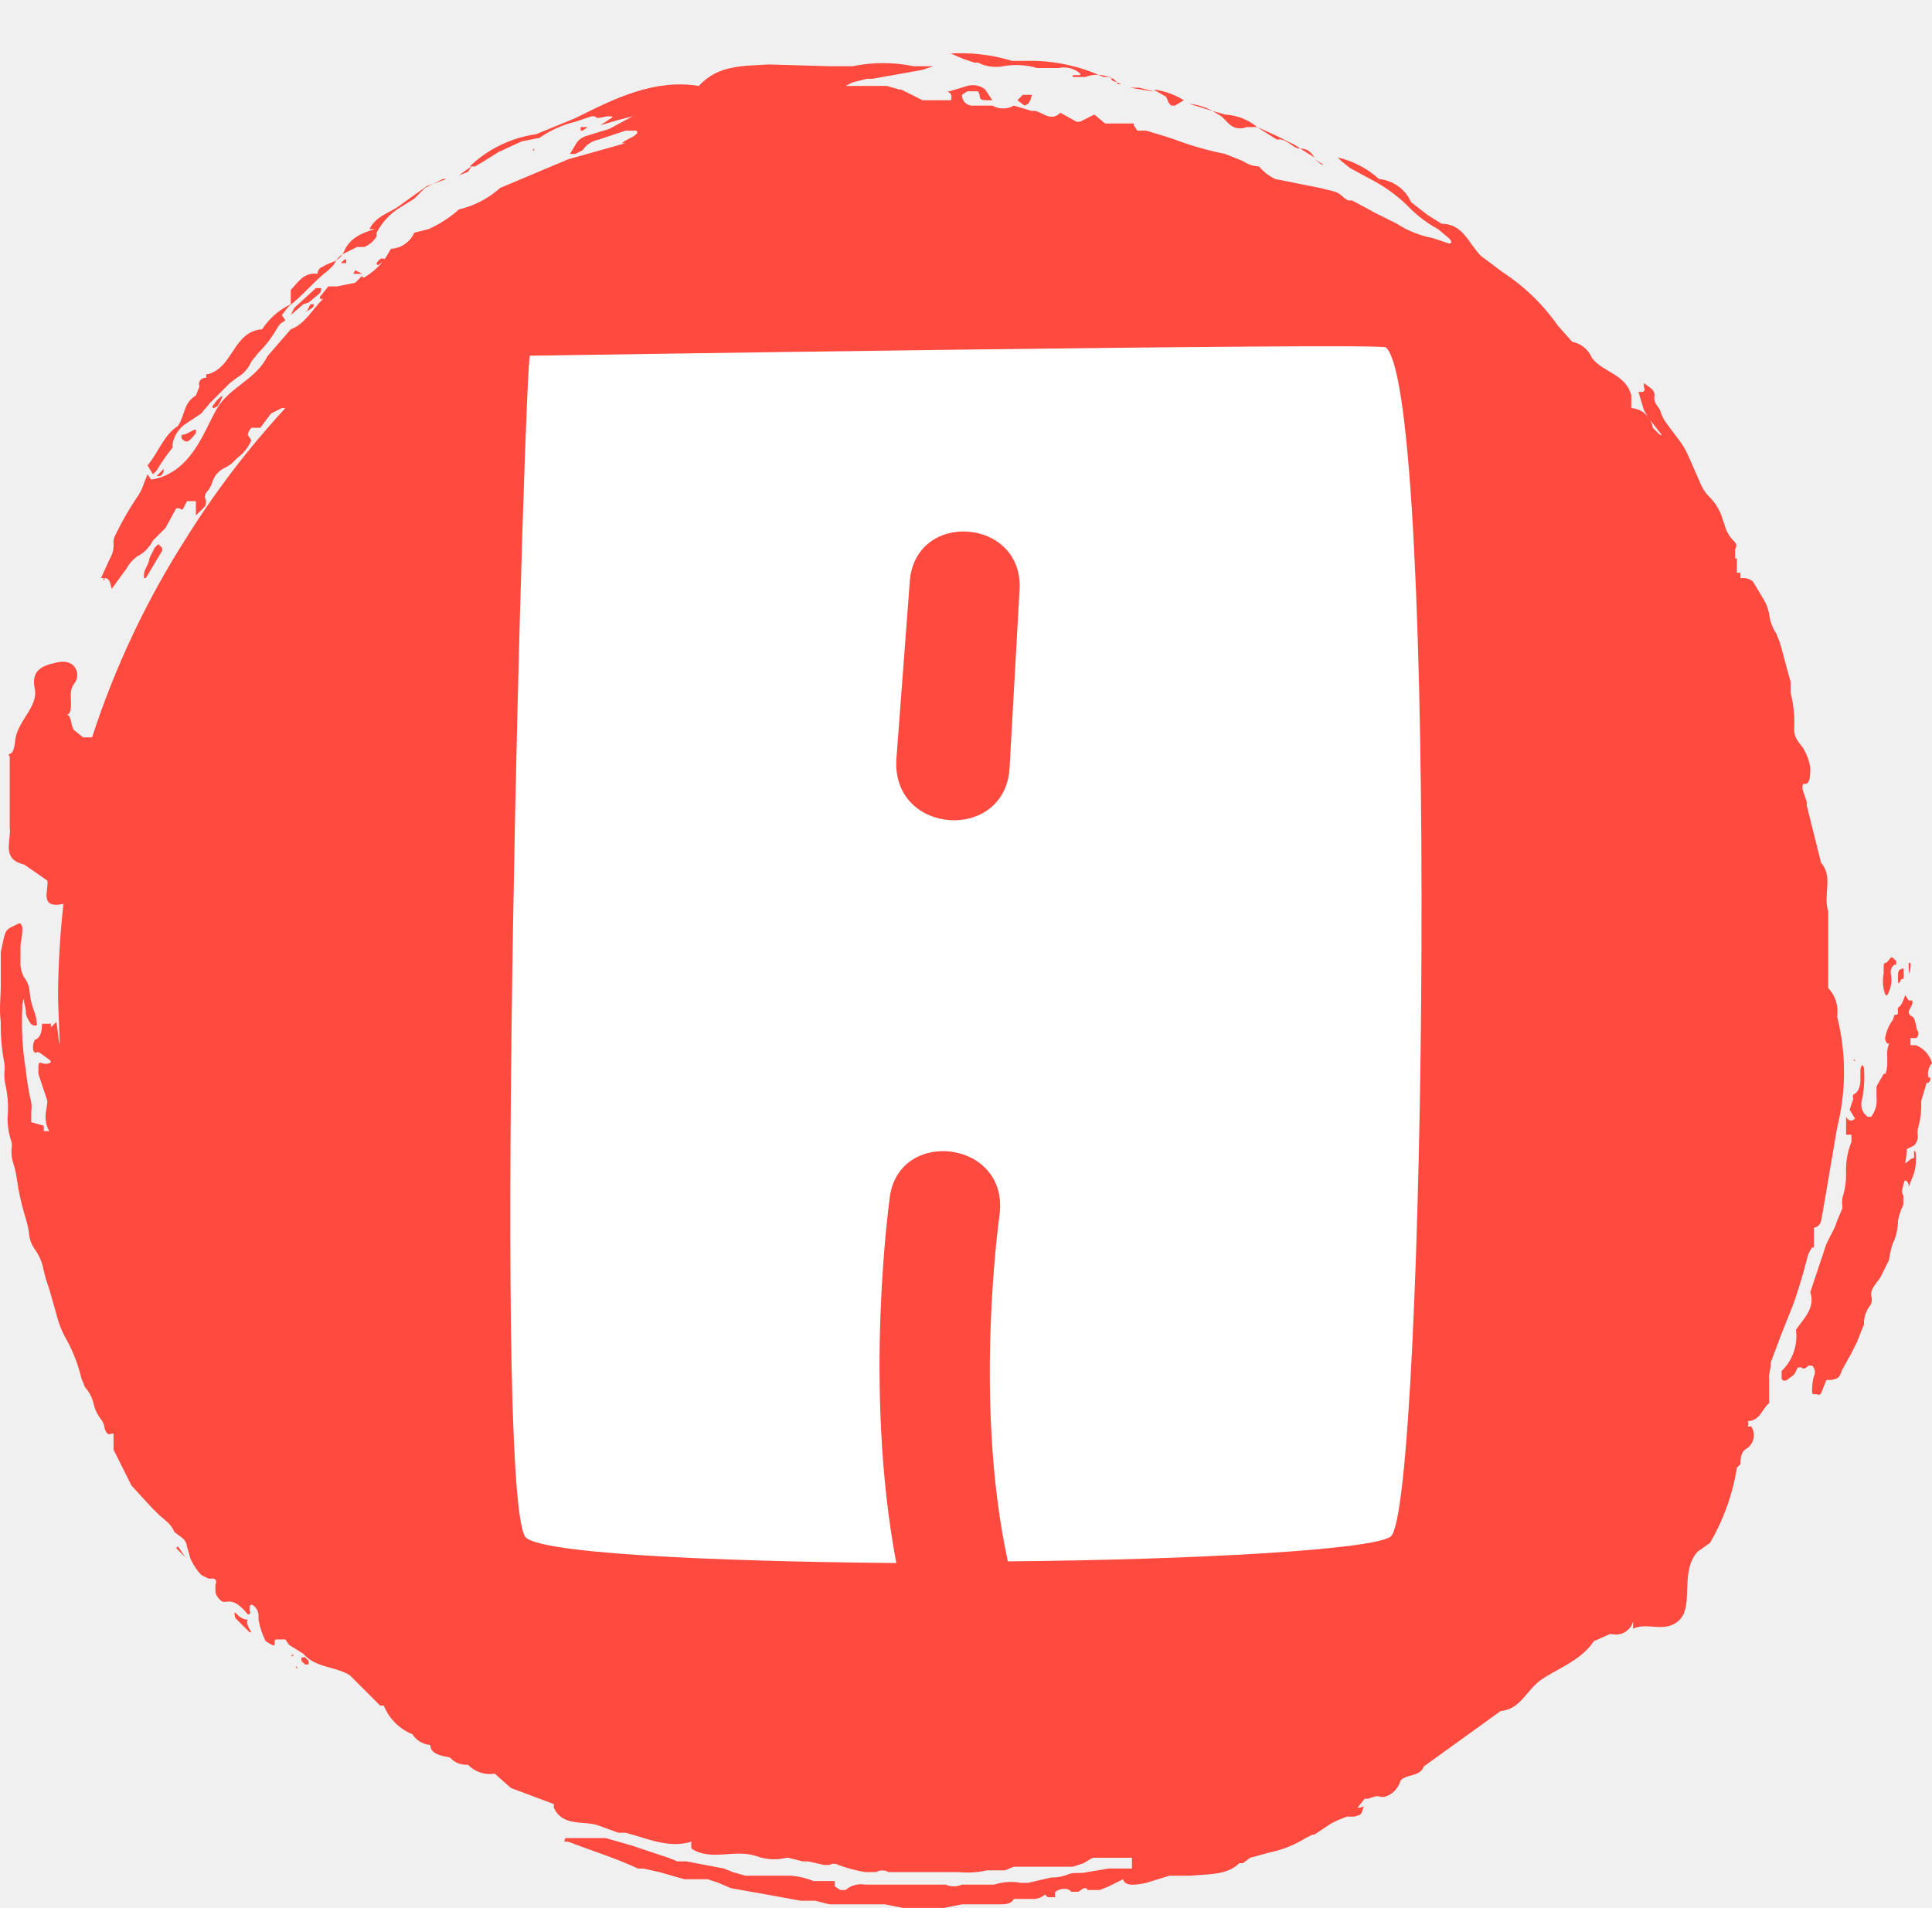
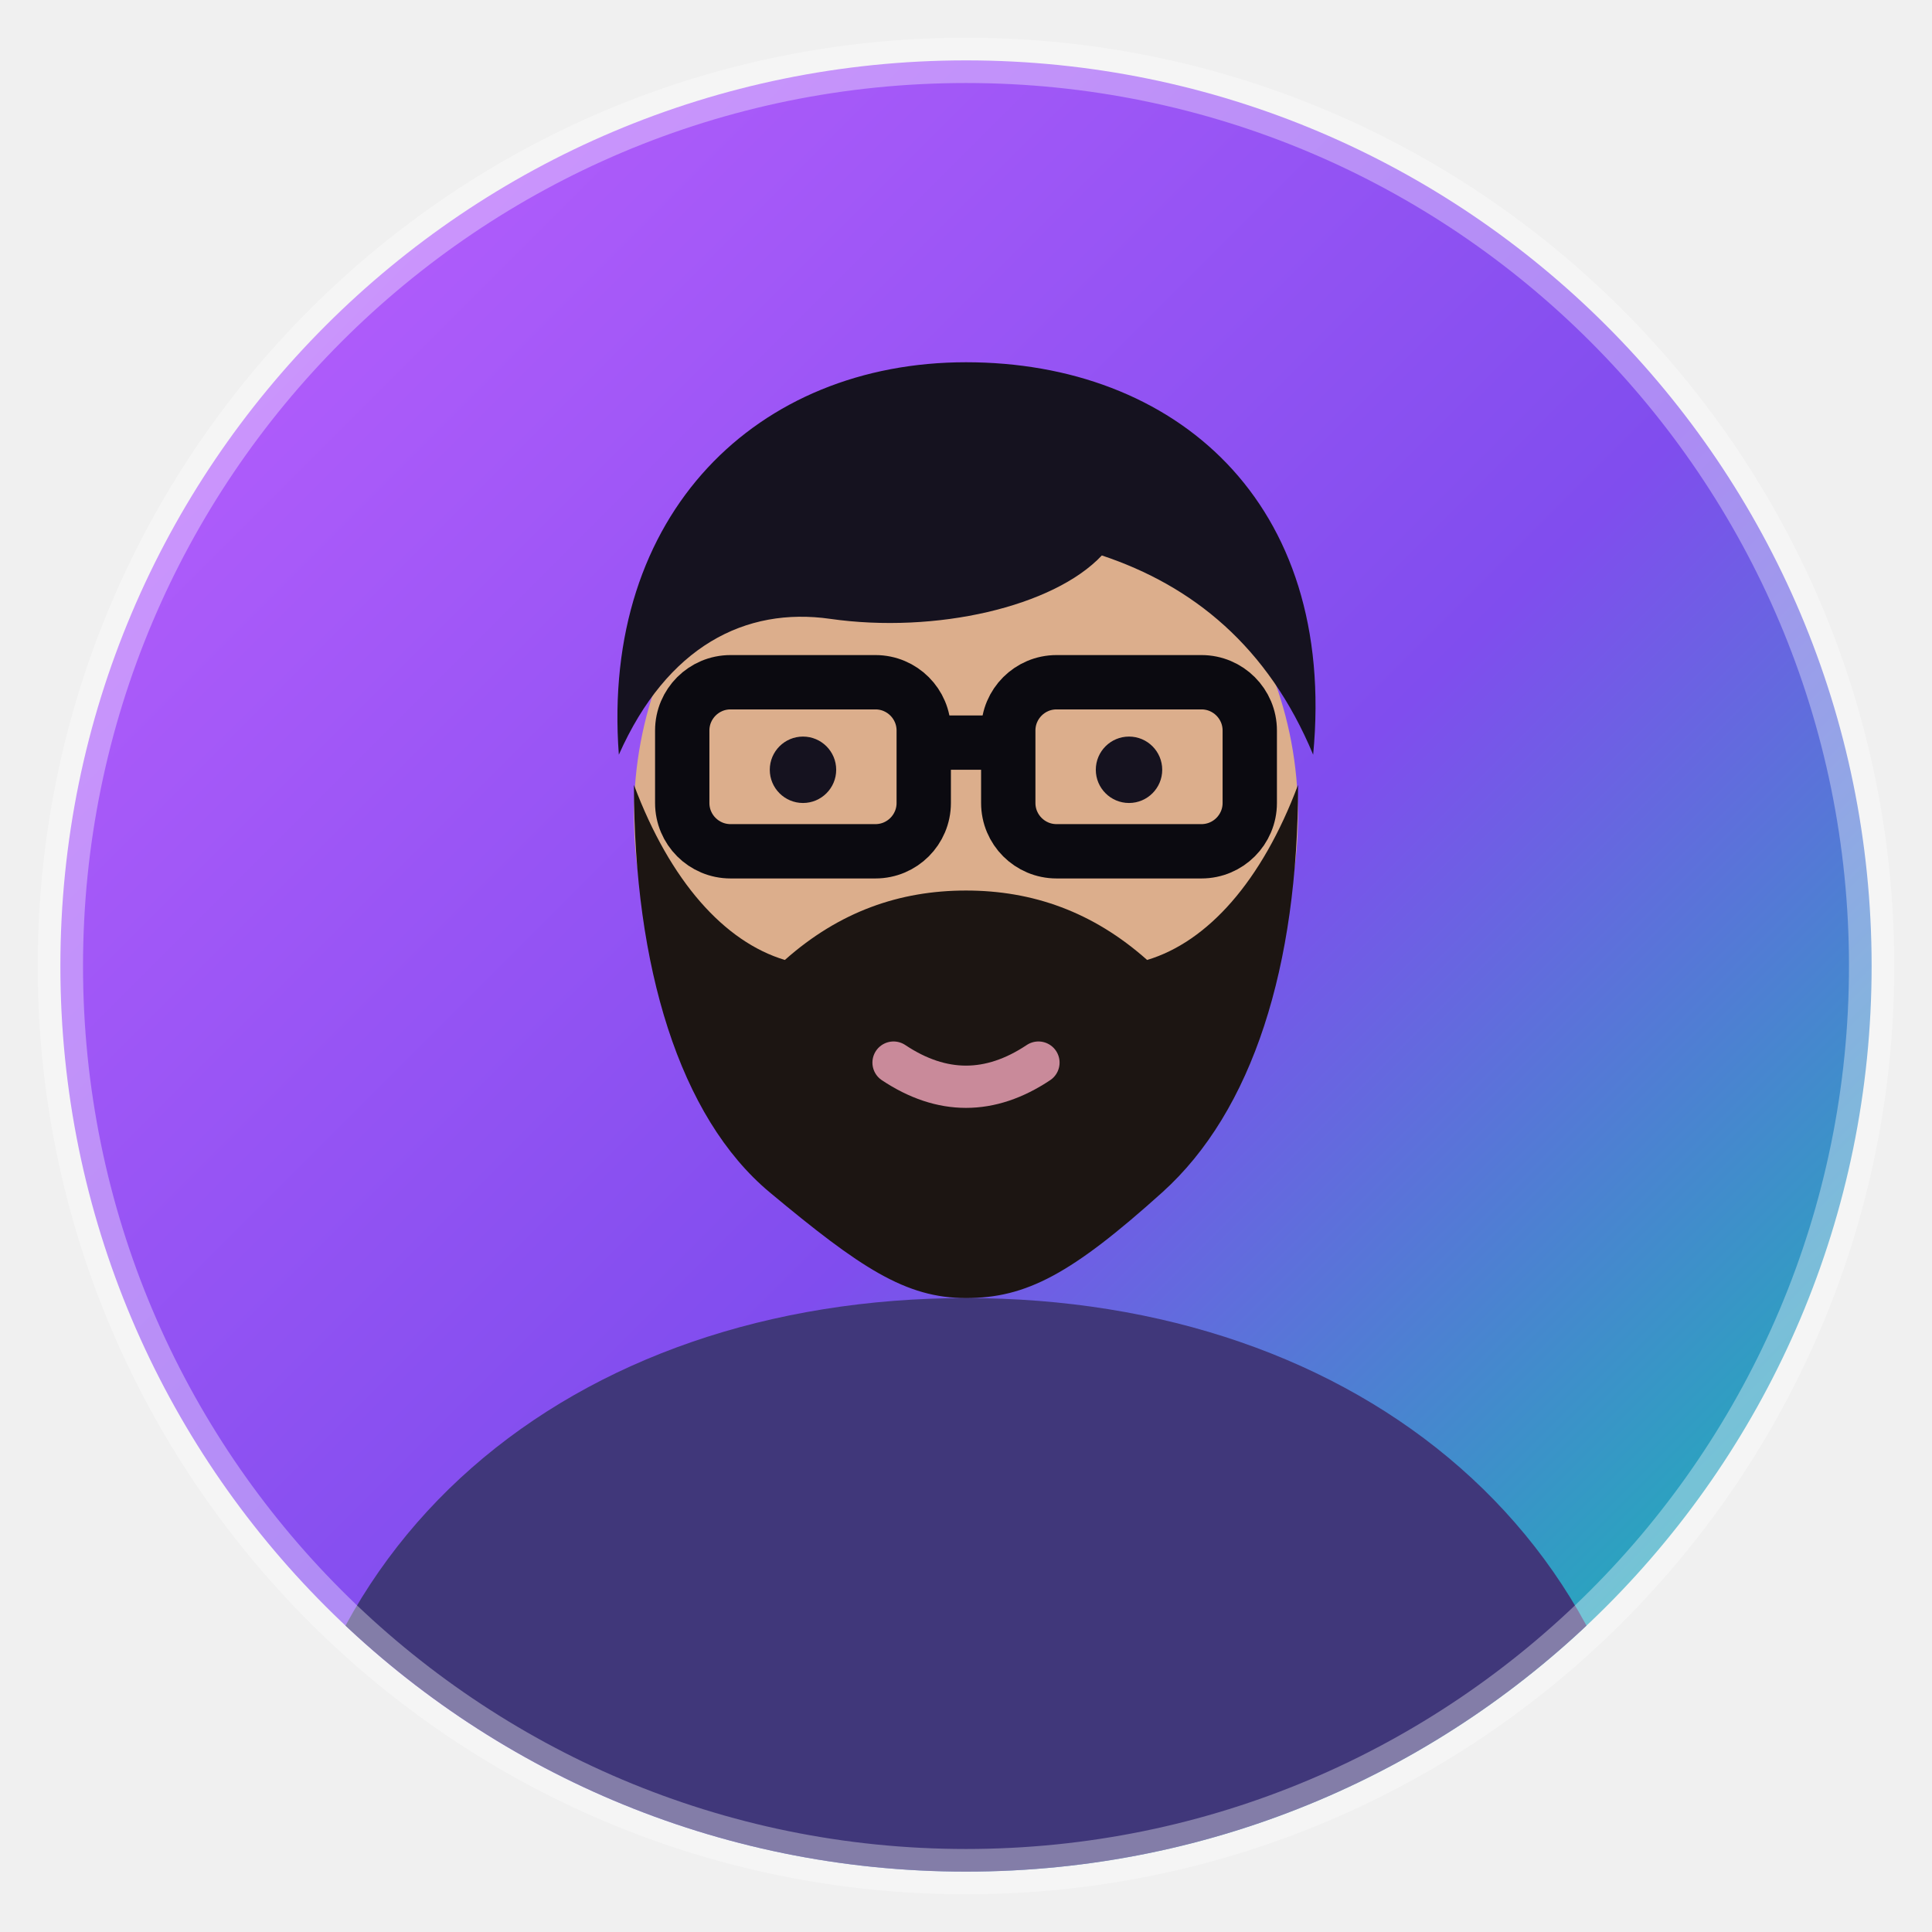
- <svg xmlns="http://www.w3.org/2000/svg" width="308.761" height="304.916" viewBox="0 0 106.008 104.687" class="css-1j8o68f" version="1.1" id="svg23">
-   <defs id="SvgjsDefs2684" />
-   <g id="SvgjsG2685" featurekey="rootContainer" transform="matrix(0.9820593,0,0,0.9820593,-0.05456052,0)" fill="#ff4a3f">
-     <g id="g17">
-       <path d="M19.8 15.3h.5l-.4-.2zm.5.1zm.8-.7c0 .1 0 .1.1.1l.4-.3c-.2-.1-.3-.1-.5.2zm.4-.2zm-4.1 2.3zm-.2.6l.3-.2c.1-.1.1-.2.1-.2h-.2l-.2.4c-.1-.1-.1 0 0 0zm2.2-2.9h-.1l-.2.2h.3zm-2.1 2.4l.6-.5c.1-.1.1-.2.1-.3h-.3l-1.2 1.1-.2.4.7-.6zm-1.1.8z" id="path3" />
-       <path d="M9.7 25v-.2a1.7 1.7 0 0 1 .7-1.1l.9-.6.5-.6.7-.7.4-.4.4-.3a1.9 1.9 0 0 0 .8-.9l.4-.5a5.9 5.9 0 0 0 1-1.3l.2-.3.3-.2-.2-.3.4-.5c.8-.6 1.4-1.4 2.2-2l.3-.3a1.4 1.4 0 0 1 .5-.6l.8-.4h.4a1.4 1.4 0 0 0 .7-.6V13a3.5 3.5 0 0 1 1.3-1.4l.8-.5.2-.2.4-.4 1-.5h.2l-1.1.4-1.4 1c-.6.5-1.4.6-1.8 1.4h.3c-.7.2-1.4.5-1.7 1.2s-.8.6-1.2.9a.4.4 0 0 0-.3.4c-.8-.1-1.1.5-1.5.9v.8a3.9 3.9 0 0 0-1.6 1.4c-1.6.1-1.6 2.1-3 2.5h-.1a.2.2 0 0 0 0 .2c-.3 0-.5.2-.4.5l-.2.5c-.7.4-.6 1.1-1 1.7-.8.5-1.1 1.5-1.7 2.2l.3.5.2-.2a11.6 11.6 0 0 1 .9-1.3zM53.9 3.3l.6.2h.2a2.2 2.2 0 0 0 1.4.2 4.1 4.1 0 0 1 1.9.1h1.2a1.4 1.4 0 0 1 1.2.3.1.1 0 0 1 0 .1H60a.1.1 0 0 0 0 .1h.7a1.8 1.8 0 0 1 1.3 0c.2 0 .1.1.2.2l.5.2h-.2c-.2-.4-.5-.4-.8-.4a9.7 9.7 0 0 0-4.3-.9h-.8A9.8 9.8 0 0 0 53 3h.2zm7.3 3.1zM50.3 4.7zm10.9 1.7h.2-.2zM19 14.7zm32.1-10zm17.6 2.2a.9.9 0 0 0 1 .2h.6a3.1 3.1 0 0 0-1.8-.7l-.7-.2.5.3zm-3.4-1.3c0 .1.1.2.2.3h.2l.5-.3a4.2 4.2 0 0 0-1.7-.6l.7.4zm7.4 2.7l.8.5c-.2-.3-.4-.5-.8-.5z" id="path5" />
-       <path d="M99 76.1l.6-1.6.6-1.5c.2-.5.6-1.8.8-2.6a1.7 1.7 0 0 1 .3-.7h.1v-1.1c.5-.1.4-.6.5-.9l.8-4.7a12.7 12.7 0 0 0 0-6.2 1.9 1.9 0 0 0-.5-1.6v-4.3c-.3-.9.3-1.9-.4-2.7L101 45a.4.4 0 0 0 0-.2l-.2-.6a.5.5 0 0 1 0-.4h.1c.3 0 .3-.5.3-.9a3 3 0 0 0-.4-1.1l-.3-.4a1.1 1.1 0 0 1-.2-.7 6.7 6.7 0 0 0-.2-2v-.6c-.2-.7-.4-1.5-.6-2.2l-.2-.5a2.5 2.5 0 0 1-.4-1.1 2.5 2.5 0 0 0-.3-.8l-.6-1a.8.8 0 0 0-.6-.2h-.1V32h-.2v-.8H97V31a.4.4 0 0 0 0-.1v-.2c.1-.2.1-.3-.1-.5a1.8 1.8 0 0 1-.4-.6l-.2-.6a2.9 2.9 0 0 0-.7-1.2 2.2 2.2 0 0 1-.5-.7l-.7-1.6a4.3 4.3 0 0 0-.6-1l-.6-.8a2.4 2.4 0 0 1-.4-.8l-.2-.3a.6.6 0 0 1-.1-.5.5.5 0 0 0-.2-.4l-.4-.3v.2c.1.2 0 .3-.1.3h-.2l.3 1 .3.5.7.9h-.1l-.2-.2-.2-.2a1.3 1.3 0 0 0-1.2-1.1v-.7c-.3-1.2-1.6-1.3-2.2-2.1a1.5 1.5 0 0 0-1.1-.9l-.8-.9a11.3 11.3 0 0 0-3.1-3l-.8-.6-.4-.3c-.7-.7-1-1.8-2.2-1.8l-.8-.5-.9-.7a2.2 2.2 0 0 0-1.8-1.3 5.1 5.1 0 0 0-2.3-1.2l.2.2.5.4 1.3.7a8.5 8.5 0 0 1 2.1 1.6 6.8 6.8 0 0 0 1.5 1.1l.6.5c.1.1.2.2.1.3H81l-.9-.3a5.6 5.6 0 0 1-2-.8l-1.2-.6-1.3-.7h-.2c-.3-.1-.4-.4-.8-.5l-.8-.2-2.5-.5a2.6 2.6 0 0 1-.9-.7 1.7 1.7 0 0 1-.9-.3l-1-.4a18.1 18.1 0 0 1-2.8-.8l-.6-.2-1-.3h-.5l-.2-.3v-.1h-1.6l-.6-.5-.4.2-.4.2h-.2l-.9-.5c-.6.6-1.1-.2-1.6-.1l-1-.3a1.2 1.2 0 0 1-1.2 0h-1.2a.6.6 0 0 1-.5-.6l.3-.2h.6a.7.7 0 0 1 .1.3c0 .2.2.2.5.2h.2l-.4-.6a1.1 1.1 0 0 0-1-.2l-1 .3H53c.3.2.2.3.2.5h-1.6l-.4-.2-.8-.4h-.1l-.7-.2h-2.3l.4-.2.8-.2h.3l1.7-.3 1.1-.2.6-.2h-1.1a8.4 8.4 0 0 0-3.4 0h-1.3L43 3.6c-1.4.1-2.8 0-3.9 1.2-2.5-.4-4.7.7-6.9 1.8l-2.2.9a6.7 6.7 0 0 0-3.7 1.8h.3l.5-.3.8-.5 1.3-.6 1-.2a6 6 0 0 1 2-.9l.9-.3h.2c.1.2.5 0 .7 0h.2c.1 0 .1.1 0 .1l-.6.4 1-.3.8-.2-1.3.7-1.3.4a1 1 0 0 0-.6.5l-.3.5h.3l.4-.2a1.4 1.4 0 0 1 .9-.6l1.5-.5h.5a.1.1 0 0 1 .1.2c-.2.2-.6.3-.8.5h.2l-3.2.9-3.8 1.6a5.2 5.2 0 0 1-2.3 1.2 6.6 6.6 0 0 1-1.7 1.1l-.8.2a1.5 1.5 0 0 1-1.3.9l-.3.5a3.7 3.7 0 0 1-1.2 1.1h-.1v-.1l-.2.2-.2.2-1 .2h-.5l-.4.5c-.1.1-.1.2 0 .2h.1c-.6.6-1 1.4-1.8 1.7L15 19.9c-.6 1.2-1.8 1.6-2.6 2.6s-1.4 3.9-3.9 4.3l-.2-.3-.2.5a2.7 2.7 0 0 1-.4.8 16.9 16.9 0 0 0-1.2 2.1.8.8 0 0 0-.1.5 1.4 1.4 0 0 1-.2.8l-.5 1.1h.2c.3 0 .3.3.4.6l.8-1.1a2.2 2.2 0 0 1 .6-.7 2 2 0 0 0 .9-.9l.3-.3.4-.4.6-1.1h.2c.1.1.1.1.2 0l.2-.4h.5v.8l.5-.5a.5.5 0 0 0 0-.5.4.4 0 0 1 .1-.3 1.5 1.5 0 0 0 .3-.5 1.3 1.3 0 0 1 .8-.9l.3-.2.3-.3a2.4 2.4 0 0 0 .8-1l-.2-.3c0-.1.1-.3.2-.4h.5l.6-.8.6-.3h.2a48.8 48.8 0 0 0-5.5 7.2h-.1.1a48.4 48.4 0 0 0-5.3 11.2h-.5l-.5-.4c-.2-.2-.1-.7-.4-.9h.1c.3-.5-.1-1.2.3-1.7s.1-1.4-.9-1.2-1.5.5-1.3 1.5-1 1.8-1.1 2.9-.5.5-.3.9v3.9c.1.8-.5 1.8.8 2.1l1.3.9c.1.5-.5 1.6.9 1.3a49.2 49.2 0 0 0-.3 5c0 1.1.1 2.2.1 3.3v-.4c-.1-.4-.1-.8-.2-1.3l-.3.3v-.2h-.5c0 .5-.1.8-.4.9a.9.9 0 0 0-.1.5c0 .1.1.3.2.2s.4.2.7.4-.2.3-.4.2-.2.1-.2.3v.3l.5 1.5c0 .3-.1.6-.1.9a1.7 1.7 0 0 0 .2.8h-.3v-.3l-.7-.2v-.6a1.5 1.5 0 0 0 0-.5 14.6 14.6 0 0 1-.3-1.8 16.6 16.6 0 0 1-.2-3.5.9.9 0 0 1 .1-.5v.2a2.9 2.9 0 0 1 .1.5.8.8 0 0 0 .1.4c.1.2.2.4.4.4s.1-.1.1-.2a2.1 2.1 0 0 0-.1-.5 4.2 4.2 0 0 1-.3-1.3 1.5 1.5 0 0 0-.3-.7 1.6 1.6 0 0 1-.2-.9v-.8c0-.3.1-.6.1-.9a.5.5 0 0 0-.1-.4h-.1c-.8.4-.7.2-1 1.6V55c0 .7-.1 1.4 0 2.1a10.8 10.8 0 0 0 .2 2.3 1.8 1.8 0 0 1 0 .5 3.1 3.1 0 0 0 .1.9 5.9 5.9 0 0 1 .1 1.3 3.9 3.9 0 0 0 .2 1.7 1.2 1.2 0 0 1 0 .4 2.1 2.1 0 0 0 .1.8 4.9 4.9 0 0 1 .2.9 14 14 0 0 0 .5 2.2 5 5 0 0 1 .2 1 1.7 1.7 0 0 0 .3.7 2.9 2.9 0 0 1 .5 1.2 8.5 8.5 0 0 0 .3 1l.4 1.4a5.4 5.4 0 0 0 .6 1.5 8.5 8.5 0 0 1 .8 2.1l.2.5a2.1 2.1 0 0 1 .5 1 2.1 2.1 0 0 0 .4.8 1 1 0 0 1 .2.5c.1.3.2.4.4.3h.1v.9l.5 1 .5 1 1.1 1.2.4.4c.3.3.7.5.9 1l.4.3a.7.7 0 0 1 .3.5l.2.7a3.3 3.3 0 0 0 .6.9l.4.2h.3a.2.2 0 0 1 .1.3 2.5 2.5 0 0 0 0 .5.9.9 0 0 0 .4.5h.2c.4-.1.8.2 1.2.7h.1c0-.1.1-.1 0-.2v-.2c0-.1.1-.2.2-.1a.7.7 0 0 1 .3.6v.2a4.3 4.3 0 0 0 .4 1.2c.5.3.5.3.5.1s0-.2.2-.2h.4l.2.3.8.5c.7.8 1.8.7 2.6 1.2l1.7 1.7h.2a2.9 2.9 0 0 0 1.6 1.6 1.3 1.3 0 0 0 1 .6c0 .5.6.6 1.1.7a1.2 1.2 0 0 0 .8.4h.2a1.7 1.7 0 0 0 1.5.5l.9.8 2.4.9v.2c.5 1.1 1.7.7 2.5 1l1.1.4h.4c1.2.3 2.4.9 3.7.5a.7.7 0 0 0 0 .4c1.1.7 2.4 0 3.6.4a2.9 2.9 0 0 0 1.7.1h.1l.8.2h.3l.9.2h.3a.5.5 0 0 1 .5 0 7.9 7.9 0 0 0 1.5.4h.6a.7.7 0 0 1 .7 0h3.9a5 5 0 0 0 1.6-.1h1l.5-.2H60l.6-.2.5-.3h2.2v.6H62l-1.2.2c-.4.1-.7 0-1 .1a2.4 2.4 0 0 1-1 .2l-1.3.3h-.4a3.1 3.1 0 0 0-1.5.1h-1.8a1.1 1.1 0 0 1-.9 0h-4.5a1.3 1.3 0 0 0-1.1.3H47l-.3-.2v-.3h-1.2a4.1 4.1 0 0 0-1.3-.3h-2.5l-.7-.2-.5-.2-2.1-.4h-.5l-.5-.2-2.1-.7-1.4-.4h-2.2c-.1 0-.1.1-.1.2h.2c1.3.5 2.6.9 3.9 1.5h.3l.9.2 1.4.4h1.3l.6.2.7.3 1.7.3 1.1.2 1.1.2h.8l.8.2h3.1l1 .2h2.3l1-.2H56c.4 0 .6-.1.7-.3h1a1 1 0 0 0 .8-.3c-.1.1 0 .1.1.2h.4v-.2c0-.1 0-.1.2-.2s.6-.1.7.1h.4l.3-.2c.2 0 .2 0 .2.1h.7l.5-.2.8-.4c.1.3.4.4 1.3.2l1.3-.4h1.2c.9-.1 2 0 2.7-.7h.2l.4-.3 1.1-.3a6.1 6.1 0 0 0 2-.8l.4-.2h.1l.9-.6.4-.2.5-.2h.4c.4-.1.4-.1.5-.4s0-.1-.2-.1h-.1l.4-.5h.2c.3-.1.5-.2.7-.1h.2a1.3 1.3 0 0 0 .9-.9c.3-.4 1.1-.2 1.3-.8l4.3-3.1c1.1-.1 1.4-1.1 2.2-1.7s2.3-1.1 3-2.2l.9-.4h.1a1 1 0 0 0 1.2-.7v.4c.8-.4 1.8.3 2.6-.5s0-2.7 1-3.8l.7-.5a12.1 12.1 0 0 0 1.5-4.2l.2-.2c0-.3 0-.7.4-.9a.9.9 0 0 0 .2-1.2h-.2a.3.3 0 0 0 0-.3c.7 0 .8-.7 1.2-1V77a.5.5 0 0 1 0-.2 3.8 3.8 0 0 0 .1-.7zM5.9 32.2z" id="path7" />
-       <path d="M26.4 9.3l-.3.2-.4.3.5-.2zm6.1-2h.1l.3-.2h-.4zm-2.6 1l-.1.1h.1v-.1zm-1.5 1.4zm1.3-.2zm-6.3 3.1zM9.2 26.2l-.4.4H9a.4.4 0 0 0 .2-.4zm3-3.5a2.1 2.1 0 0 0 .3-.6 1.5 1.5 0 0 0-.5.5c-.1.1-.1.2 0 .2zM11 24.2V24c-.2 0-.5.3-.8.3v.2c.3.3.4.2.8-.3zm3 66.2zM73.9 9.2h.1l-.5-.3zm-2.5-1.4c.5-.1.8.4 1.2.5h.1l-.3-.2-1-.5-1.1-.5.3.2zM52.8 3.1zm11.7 2h-.1l-1.2-.2h.5zm2 .7l1.3.4a3.3 3.3 0 0 0-1.3-.4zm-9 0a1 1 0 0 0 .2-.5h-.5l-.3.3.4.3zm9 1.6zM49.9 4.2zm2.9.7zM48.5 4zm13.8 2.1a.5.5 0 0 0 0 .1zm44.8 52.3h-.3V58h.3c.1 0 .2-.3.1-.4s-.1-.7-.3-.8a.3.3 0 0 1-.2-.3l.2-.4a.4.4 0 0 0 0-.2h-.2l-.2-.3c-.1.3-.2.6-.4.7a.5.5 0 0 0 0 .2c0 .1 0 .2-.1.2h-.1a1.1 1.1 0 0 1-.1.3 2.3 2.3 0 0 0-.4.9.4.4 0 0 0 .1.4h.1a1.7 1.7 0 0 0-.1.8v.4a1.8 1.8 0 0 1-.1.5h-.1l-.4.7v.6a1.5 1.5 0 0 1-.3 1.1h-.2l-.2-.2a.9.9 0 0 1-.1-.8 6.5 6.5 0 0 0 .1-1.7c0-.1-.1-.2-.1-.2a.5.5 0 0 0-.1.3v.6c0 .2-.1.6-.3.7s-.1.2-.1.3l-.2.6.3.5c-.2.2-.4.1-.5-.1v1h.3v.4a4.2 4.2 0 0 0-.3 1.4 3.3 3.3 0 0 0 0 .4 4 4 0 0 1-.2 1.3 2 2 0 0 0 0 .6l-.3.7a3.2 3.2 0 0 1-.3.7l-.3.6-.9 2.7c.3.9-.4 1.5-.8 2.1a2.7 2.7 0 0 1-.8 2.3v.4c0 .1.1.2.3.1l.4-.3.2-.4h.2c.1.1.2.1.4-.1h.2a.5.5 0 0 1 .1.6 2.9 2.9 0 0 0-.1.8c0 .1 0 .2.1.2h.2c.1.1.2 0 .3-.3l.2-.5h.3c.4-.1.4-.1.6-.6l.5-.9.3-.6.4-1a1.6 1.6 0 0 1 .3-1 .6.6 0 0 0 .1-.6c0-.2 0-.3.2-.6l.3-.4.5-1a4.7 4.7 0 0 1 .2-.9 3 3 0 0 0 .3-1.3 3.8 3.8 0 0 1 .3-.9v-.5c-.1-.2-.1-.2 0-.6s.1-.2.2-.2a.4.4 0 0 1 .1.3l.2-.5a2.3 2.3 0 0 0 .2-.9v-.3c0-.1 0-.3-.1-.3v.4c-.2 0-.3.2-.5.3a6.4 6.4 0 0 0 .1-.8l.4-.2a.7.7 0 0 0 .2-.6 1.4 1.4 0 0 1 0-.3 4.8 4.8 0 0 0 .2-1.4v-.2l.3-1h.1a.3.3 0 0 0 .1-.3h-.1a.9.9 0 0 1 .2-.8 1.5 1.5 0 0 0-.9-1zm-1.2 7.8zm-.2-9.9zm0 0zM9.1 30.8a.3.3 0 0 0 0-.2l-.2-.2-.2.2-.3.6c0 .3-.3.6-.3.9v.2h.1zm96.3 24.8h.1a1.7 1.7 0 0 0 .2-1.2.5.5 0 0 1 .2-.5h.1v-.2l-.2-.2h-.1c-.1.1-.2.3-.3.3s-.1.1-.1.3v.3a2.2 2.2 0 0 0 .1 1.2zM13.2 90.1c-.1 0 0 .2 0 .3l.8.8h.1c-.2-.3-.3-.6-.2-.7a.9.9 0 0 1-.5-.2zm.8.3zm92.3-35.7h.1a2 2 0 0 0 0-.6c-.3.1-.3.1-.3.6s.1.1.2 0z" id="path9" />
-       <path d="M106.7 62a.6.6 0 0 0 .1-.5c0-.1-.1-.2-.1-.1h-.2v.2c0 .4.1.5.2.4zm.1-8.2h-.1v.6a1 1 0 0 0 .1-.6zM17.1 92.6h-.2v.2l.2.2h.2v-.2zm86.6-33.3c0-.1 0-.1-.1-.1zM9.9 86.5l.5.5-.4-.6z" id="path11" />
-       <circle cx="10.5" cy="87.1" transform="rotate(-24.8 10.4 87.159)" id="circle13" />
-       <path d="M9.7 30.1h-.1v.2-.2h.1zm83.2-6.6l-.2-.3h-.1zm-14.7 77.1zM5.9 32.2zm-.1.2a.3.3 0 0 0 .1-.2v.2zm1.9-4.9zM61.5 2.4zm42.8 58.2v.1-.1zM16.4 92.5h-.1c.1.1.2 0 .1-.1zm.2.7h.1l-.1-.1v.1zm73.9-71.3zm15.2 34.4zM14.6 91.7zm92.1-37zm-.8 11.4zM34.6 0z" id="path15" />
+ <svg xmlns="http://www.w3.org/2000/svg" width="64" height="64" viewBox="0 0 64 64">
+   <defs>
+     <linearGradient id="bg" x1="0" y1="0" x2="1" y2="1">
+       <stop offset="0" stop-color="#bf61ff" />
+       <stop offset="0.55" stop-color="#804dee" />
+       <stop offset="1" stop-color="#00cea8" />
+     </linearGradient>
+     <clipPath id="circle">
+       <circle cx="32" cy="32" r="30" />
+     </clipPath>
+   </defs>
+   <circle cx="32" cy="32" r="30" fill="url(#bg)" />
+   <g clip-path="url(#circle)">
+     <path d="M9 64c0-13 10-21 23-21s23 8 23 21z" fill="#40377a" />
+     <ellipse cx="32" cy="27" rx="11" ry="12" fill="#dcae8c" />
+     <path d="M21 26c0 6 1.5 11 4.5 13.5S30 43 32 43s3.5-.8 6.5-3.5S43 32 43 26c-1.2 3.2-3 5.2-5 5.8-1.8-1.6-3.8-2.3-6-2.3s-4.2.7-6 2.3c-2-.6-3.8-2.6-5-5.8z" fill="#1c1512" />
+     <path d="M29.6 35.2q2.4 1.6 4.8 0" stroke="#c98a9a" stroke-width="1.4" fill="none" stroke-linecap="round" />
+     <path d="M20.5 25c-.6-8 4.6-13 11.5-13s12.3 4.6 11.5 13c-1.5-3.6-4-5.6-7-6.6-1.6 1.7-5.5 2.6-9 2.1-2.8-.4-5.4.9-7 4.5z" fill="#15121f" />
+     <g fill="none" stroke="#0b0a10" stroke-width="1.8">
+       <rect x="22.6" y="22.6" width="8" height="5.6" rx="1.6" />
+       <rect x="33.4" y="22.6" width="8" height="5.6" rx="1.6" />
+       <path d="M30.6 24.6h2.8" />
    </g>
+     <circle cx="26.6" cy="25.5" r="1.1" fill="#15121f" />
+     <circle cx="37.4" cy="25.5" r="1.1" fill="#15121f" />
  </g>
-   <g id="SvgjsG2686" featurekey="nameFeature-0" transform="matrix(2.284354,0,0,2.284354,27.98006,-5.60952)" fill="#ffffff">
-     <path d="M9.6 16.48 l-0.32 4.24 c-0.08 1.8 2.6 1.96 2.72 0.2 l0.24 -4.28 c0.12 -1.76 -2.56 -1.96 -2.64 -0.16 z M0.48 11 l0 0 c0.04 0 20.48 -0.32 20.56 -0.2 c1.28 1.12 0.96 27.8 0.12 28.56 c-0.4 0.32 -4.64 0.56 -9.2 0.6 c-0.84 -3.84 -0.2 -8.32 -0.2 -8.32 c0.24 -1.8 -2.44 -2.12 -2.64 -0.4 c0 0.04 -0.64 4.52 0.16 8.76 c-4.56 -0.04 -8.68 -0.24 -8.92 -0.64 c-0.8 -1.44 0 -28.28 0.12 -28.36 z" id="path20" />
-   </g>
+   <circle cx="32" cy="32" r="30" fill="none" stroke="#ffffff" stroke-opacity="0.35" stroke-width="1.5" />
</svg>
